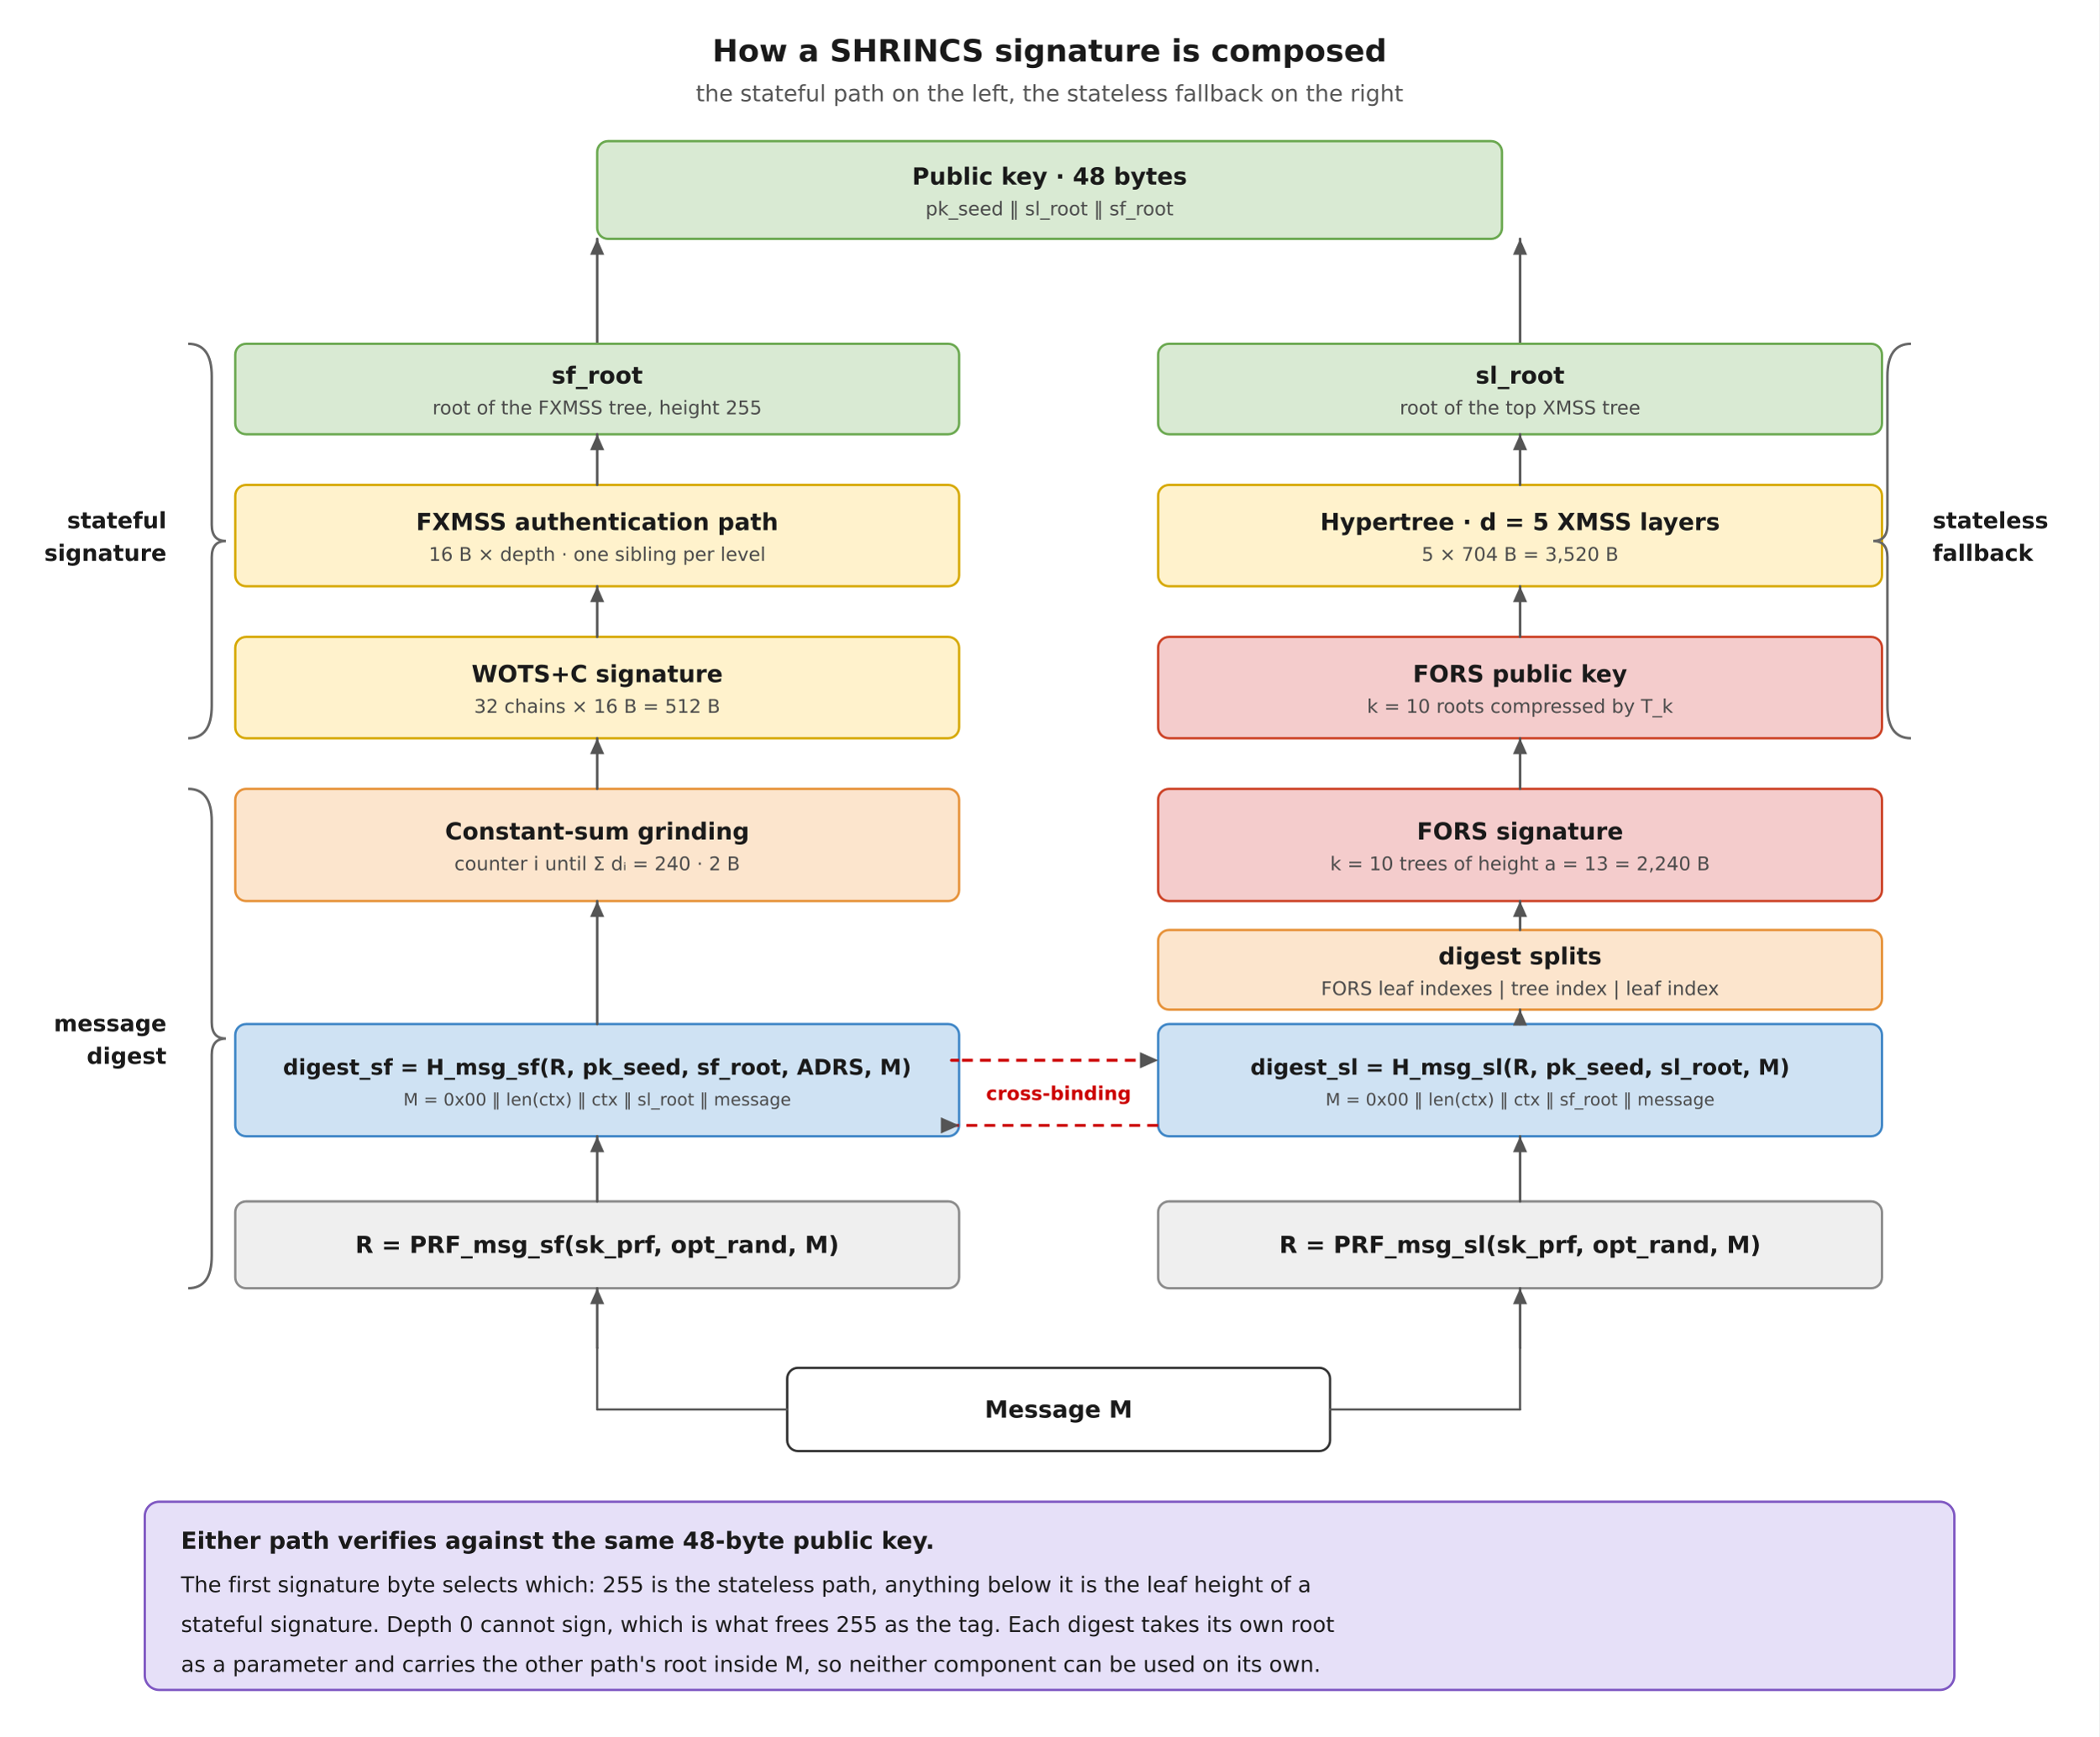
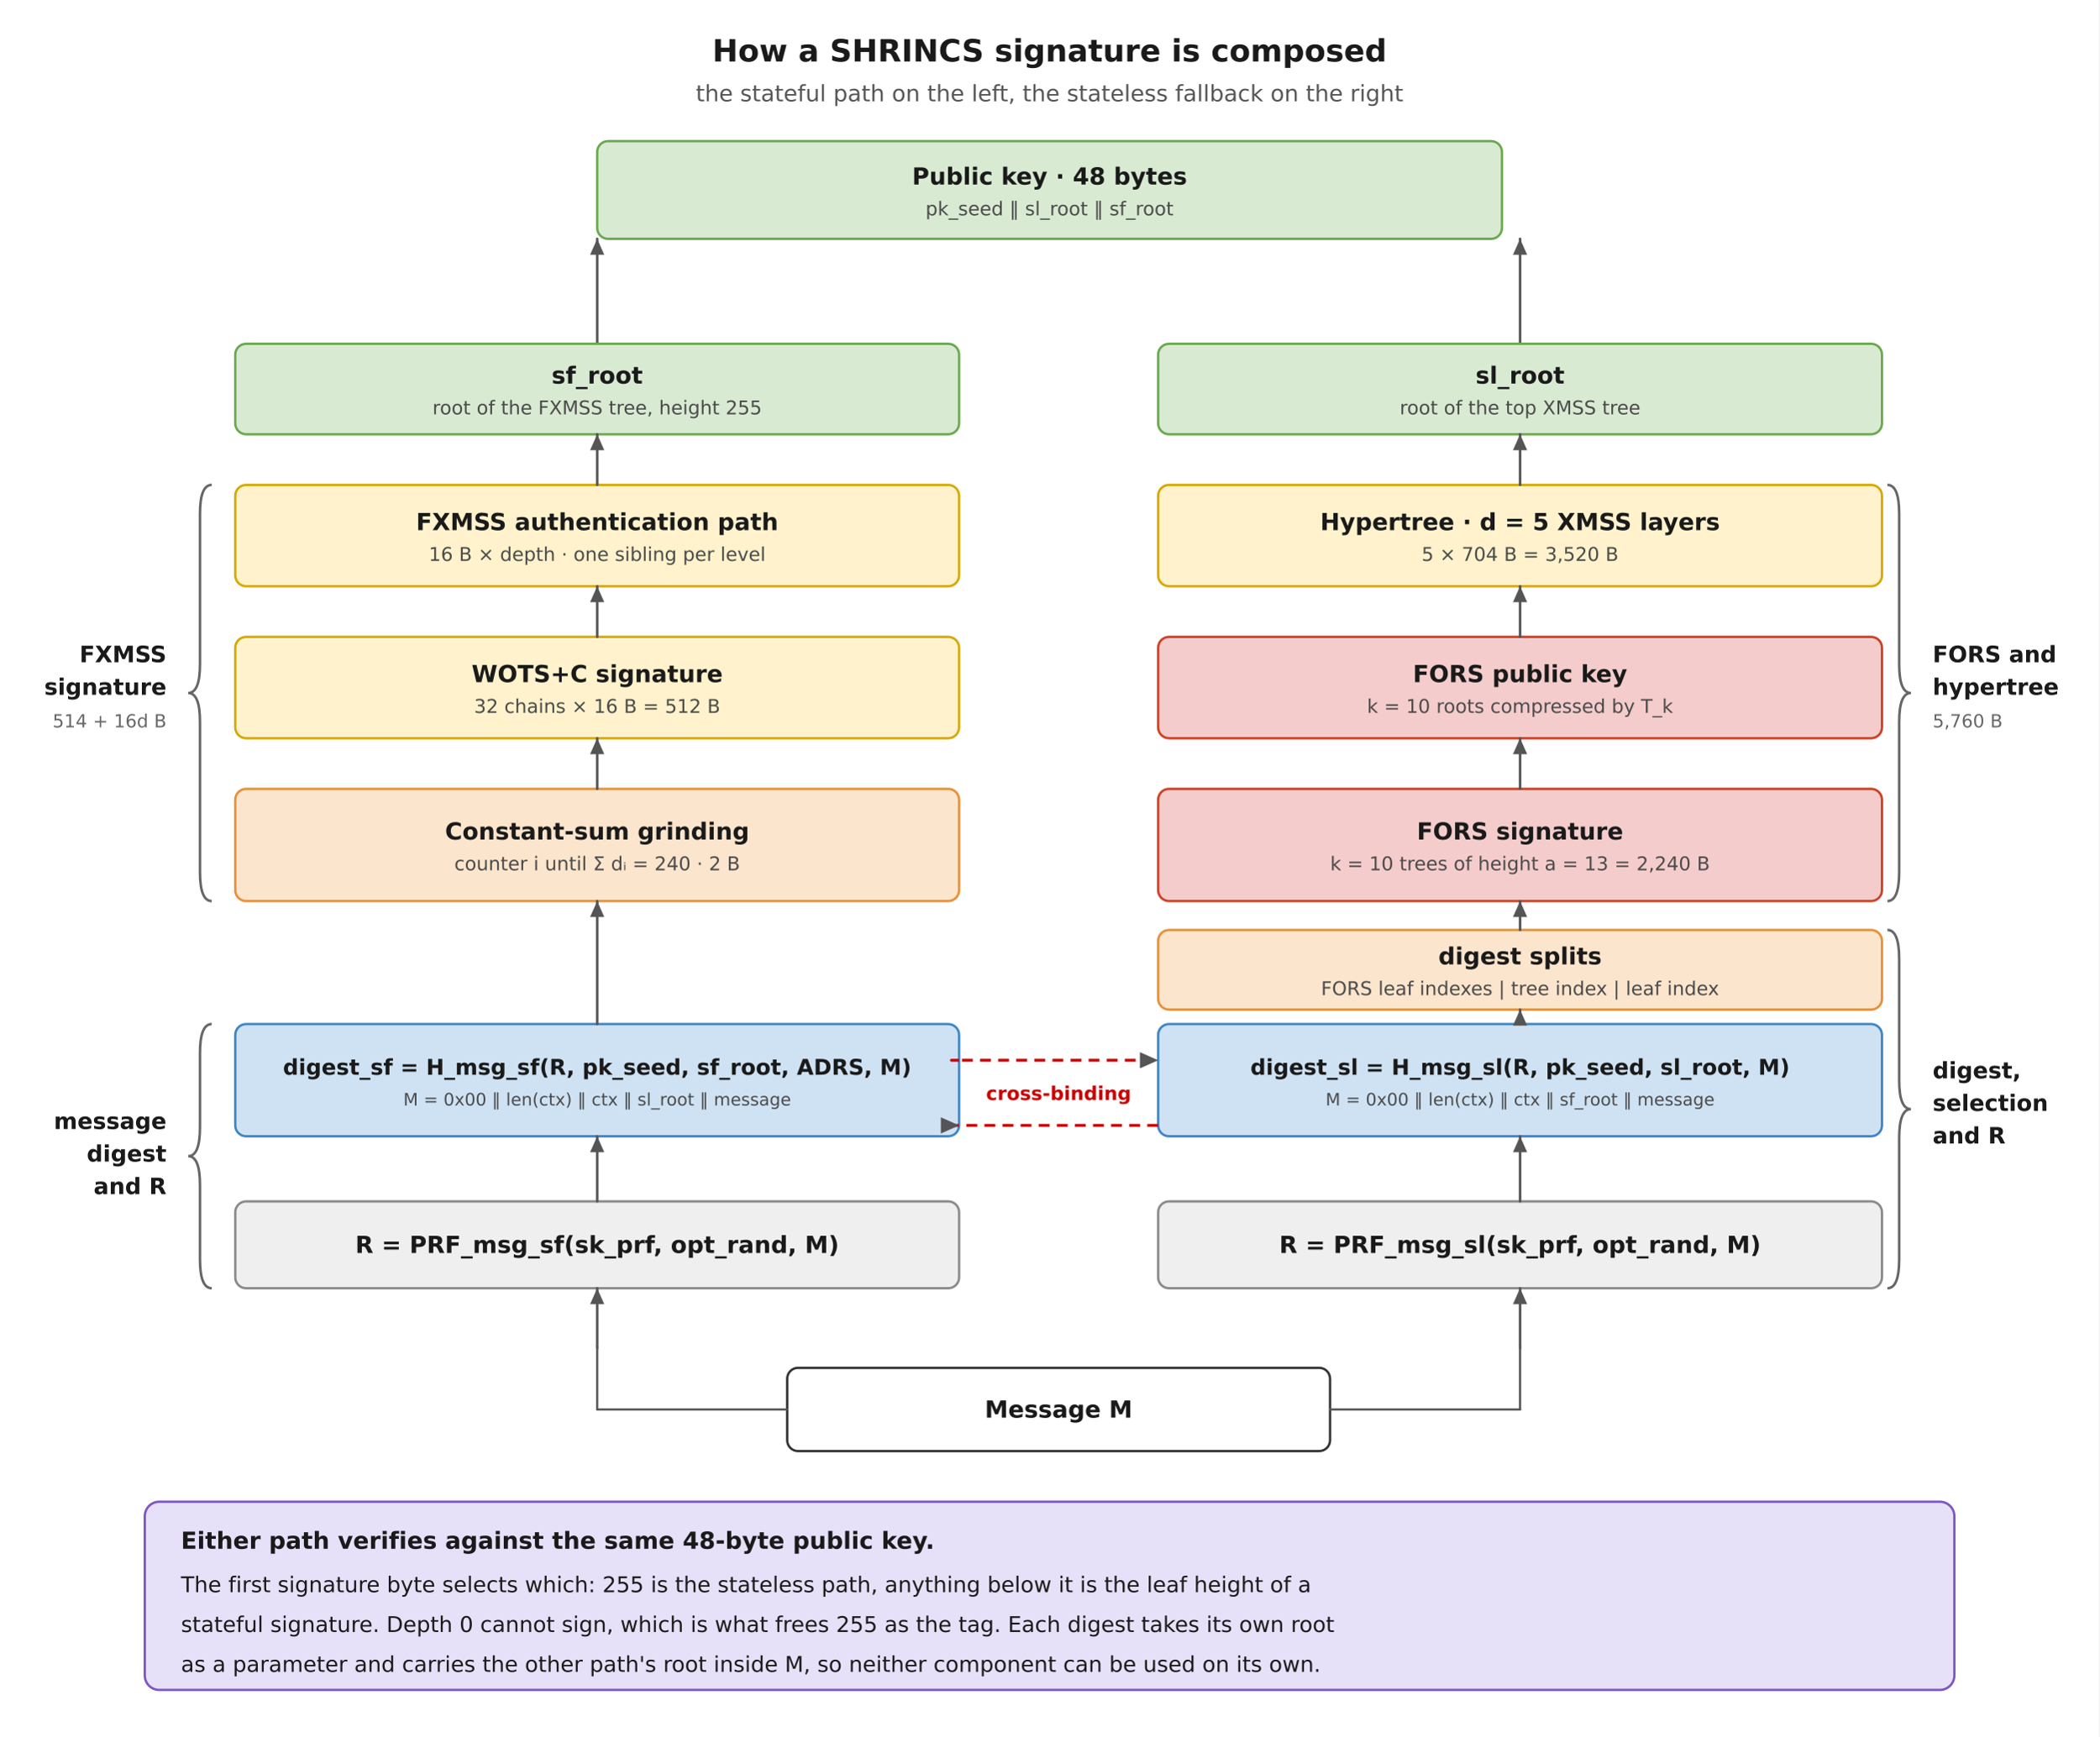
<svg xmlns="http://www.w3.org/2000/svg" width="1160" height="960" viewBox="0 0 1160 960">
  <defs>
    <marker id="ar" viewBox="0 0 10 10" refX="9" refY="5" markerWidth="7" markerHeight="7" orient="auto-start-reverse">
      <path d="M 0 1 L 9 5 L 0 9 z" fill="#555" />
    </marker>
  </defs>
  <rect width="1160" height="960" fill="#ffffff" />
  <text x="580" y="34" font-family="'DejaVu Sans','Segoe UI',Helvetica,Arial,sans-serif" font-size="17" font-weight="bold" font-style="normal" fill="#1a1a1a" text-anchor="middle" letter-spacing="0">How a SHRINCS signature is composed</text>
  <text x="580" y="56" font-family="'DejaVu Sans','Segoe UI',Helvetica,Arial,sans-serif" font-size="12.5" font-weight="normal" font-style="normal" fill="#555" text-anchor="middle" letter-spacing="0">the stateful path on the left, the stateless fallback on the right</text>
  <rect x="330" y="78" width="500" height="54" rx="6" fill="#d9ead3" stroke="#6aa84f" stroke-width="1.3" />
  <text x="580.0" y="102.0" font-family="'DejaVu Sans','Segoe UI',Helvetica,Arial,sans-serif" font-size="13" font-weight="bold" font-style="normal" fill="#1a1a1a" text-anchor="middle" letter-spacing="0">Public key  ·  48 bytes</text>
  <text x="580.0" y="119.0" font-family="'DejaVu Sans','Segoe UI',Helvetica,Arial,sans-serif" font-size="10.5" font-weight="normal" font-style="normal" fill="#4a4a4a" text-anchor="middle" letter-spacing="0">pk_seed ‖ sl_root ‖ sf_root</text>
  <line x1="330" y1="190" x2="330" y2="132" stroke="#555" stroke-width="1.4" stroke-linecap="round" marker-end="url(#ar)" />
  <line x1="840" y1="190" x2="840" y2="132" stroke="#555" stroke-width="1.4" stroke-linecap="round" marker-end="url(#ar)" />
  <rect x="130.0" y="190" width="400" height="50" rx="6" fill="#d9ead3" stroke="#6aa84f" stroke-width="1.3" />
  <text x="330.0" y="212.0" font-family="'DejaVu Sans','Segoe UI',Helvetica,Arial,sans-serif" font-size="13" font-weight="bold" font-style="normal" fill="#1a1a1a" text-anchor="middle" letter-spacing="0">sf_root</text>
  <text x="330.0" y="229.0" font-family="'DejaVu Sans','Segoe UI',Helvetica,Arial,sans-serif" font-size="10.5" font-weight="normal" font-style="normal" fill="#4a4a4a" text-anchor="middle" letter-spacing="0">root of the FXMSS tree, height 255</text>
  <rect x="130.0" y="268" width="400" height="56" rx="6" fill="#fff2cc" stroke="#d6a800" stroke-width="1.3" />
  <text x="330.0" y="293.0" font-family="'DejaVu Sans','Segoe UI',Helvetica,Arial,sans-serif" font-size="13" font-weight="bold" font-style="normal" fill="#1a1a1a" text-anchor="middle" letter-spacing="0">FXMSS authentication path</text>
  <text x="330.0" y="310.0" font-family="'DejaVu Sans','Segoe UI',Helvetica,Arial,sans-serif" font-size="10.5" font-weight="normal" font-style="normal" fill="#4a4a4a" text-anchor="middle" letter-spacing="0">16 B × depth  ·  one sibling per level</text>
  <line x1="330" y1="268" x2="330" y2="240" stroke="#555" stroke-width="1.4" stroke-linecap="round" marker-end="url(#ar)" />
  <rect x="130.0" y="352" width="400" height="56" rx="6" fill="#fff2cc" stroke="#d6a800" stroke-width="1.3" />
  <text x="330.0" y="377.0" font-family="'DejaVu Sans','Segoe UI',Helvetica,Arial,sans-serif" font-size="13" font-weight="bold" font-style="normal" fill="#1a1a1a" text-anchor="middle" letter-spacing="0">WOTS+C signature</text>
  <text x="330.0" y="394.0" font-family="'DejaVu Sans','Segoe UI',Helvetica,Arial,sans-serif" font-size="10.5" font-weight="normal" font-style="normal" fill="#4a4a4a" text-anchor="middle" letter-spacing="0">32 chains × 16 B  =  512 B</text>
  <line x1="330" y1="352" x2="330" y2="324" stroke="#555" stroke-width="1.4" stroke-linecap="round" marker-end="url(#ar)" />
  <rect x="130.0" y="436" width="400" height="62" rx="6" fill="#fce5cd" stroke="#e69138" stroke-width="1.3" />
  <text x="330.0" y="464.0" font-family="'DejaVu Sans','Segoe UI',Helvetica,Arial,sans-serif" font-size="13" font-weight="bold" font-style="normal" fill="#1a1a1a" text-anchor="middle" letter-spacing="0">Constant-sum grinding</text>
  <text x="330.0" y="481.0" font-family="'DejaVu Sans','Segoe UI',Helvetica,Arial,sans-serif" font-size="10.5" font-weight="normal" font-style="normal" fill="#4a4a4a" text-anchor="middle" letter-spacing="0">counter i until Σ dᵢ = 240  ·  2 B</text>
  <line x1="330" y1="436" x2="330" y2="408" stroke="#555" stroke-width="1.4" stroke-linecap="round" marker-end="url(#ar)" />
  <rect x="130.0" y="566" width="400" height="62" rx="6" fill="#cfe2f3" stroke="#3d85c6" stroke-width="1.3" />
  <text x="330.0" y="594.0" font-family="'DejaVu Sans','Segoe UI',Helvetica,Arial,sans-serif" font-size="12" font-weight="bold" font-style="normal" fill="#1a1a1a" text-anchor="middle" letter-spacing="0">digest_sf = H_msg_sf(R, pk_seed, sf_root, ADRS, M)</text>
  <text x="330.0" y="611.0" font-family="'DejaVu Sans','Segoe UI',Helvetica,Arial,sans-serif" font-size="9.5" font-weight="normal" font-style="normal" fill="#4a4a4a" text-anchor="middle" letter-spacing="0">M = 0x00 ‖ len(ctx) ‖ ctx ‖ sl_root ‖ message</text>
  <line x1="330" y1="566" x2="330" y2="498" stroke="#555" stroke-width="1.4" stroke-linecap="round" marker-end="url(#ar)" />
  <rect x="130.0" y="664" width="400" height="48" rx="6" fill="#efefef" stroke="#8a8a8a" stroke-width="1.3" />
  <text x="330.0" y="692.5" font-family="'DejaVu Sans','Segoe UI',Helvetica,Arial,sans-serif" font-size="13" font-weight="bold" font-style="normal" fill="#1a1a1a" text-anchor="middle" letter-spacing="0">R = PRF_msg_sf(sk_prf, opt_rand, M)</text>
  <line x1="330" y1="664" x2="330" y2="628" stroke="#555" stroke-width="1.4" stroke-linecap="round" marker-end="url(#ar)" />
  <rect x="640.0" y="190" width="400" height="50" rx="6" fill="#d9ead3" stroke="#6aa84f" stroke-width="1.3" />
  <text x="840.0" y="212.0" font-family="'DejaVu Sans','Segoe UI',Helvetica,Arial,sans-serif" font-size="13" font-weight="bold" font-style="normal" fill="#1a1a1a" text-anchor="middle" letter-spacing="0">sl_root</text>
  <text x="840.0" y="229.0" font-family="'DejaVu Sans','Segoe UI',Helvetica,Arial,sans-serif" font-size="10.5" font-weight="normal" font-style="normal" fill="#4a4a4a" text-anchor="middle" letter-spacing="0">root of the top XMSS tree</text>
  <rect x="640.0" y="268" width="400" height="56" rx="6" fill="#fff2cc" stroke="#d6a800" stroke-width="1.3" />
  <text x="840.0" y="293.0" font-family="'DejaVu Sans','Segoe UI',Helvetica,Arial,sans-serif" font-size="13" font-weight="bold" font-style="normal" fill="#1a1a1a" text-anchor="middle" letter-spacing="0">Hypertree  ·  d = 5 XMSS layers</text>
  <text x="840.0" y="310.0" font-family="'DejaVu Sans','Segoe UI',Helvetica,Arial,sans-serif" font-size="10.5" font-weight="normal" font-style="normal" fill="#4a4a4a" text-anchor="middle" letter-spacing="0">5 × 704 B  =  3,520 B</text>
  <line x1="840" y1="268" x2="840" y2="240" stroke="#555" stroke-width="1.4" stroke-linecap="round" marker-end="url(#ar)" />
  <rect x="640.0" y="352" width="400" height="56" rx="6" fill="#f4cccc" stroke="#cc4125" stroke-width="1.3" />
  <text x="840.0" y="377.0" font-family="'DejaVu Sans','Segoe UI',Helvetica,Arial,sans-serif" font-size="13" font-weight="bold" font-style="normal" fill="#1a1a1a" text-anchor="middle" letter-spacing="0">FORS public key</text>
  <text x="840.0" y="394.0" font-family="'DejaVu Sans','Segoe UI',Helvetica,Arial,sans-serif" font-size="10.5" font-weight="normal" font-style="normal" fill="#4a4a4a" text-anchor="middle" letter-spacing="0">k = 10 roots compressed by T_k</text>
  <line x1="840" y1="352" x2="840" y2="324" stroke="#555" stroke-width="1.4" stroke-linecap="round" marker-end="url(#ar)" />
  <rect x="640.0" y="436" width="400" height="62" rx="6" fill="#f4cccc" stroke="#cc4125" stroke-width="1.3" />
  <text x="840.0" y="464.0" font-family="'DejaVu Sans','Segoe UI',Helvetica,Arial,sans-serif" font-size="13" font-weight="bold" font-style="normal" fill="#1a1a1a" text-anchor="middle" letter-spacing="0">FORS signature</text>
  <text x="840.0" y="481.0" font-family="'DejaVu Sans','Segoe UI',Helvetica,Arial,sans-serif" font-size="10.5" font-weight="normal" font-style="normal" fill="#4a4a4a" text-anchor="middle" letter-spacing="0">k = 10 trees of height a = 13  =  2,240 B</text>
  <line x1="840" y1="436" x2="840" y2="408" stroke="#555" stroke-width="1.4" stroke-linecap="round" marker-end="url(#ar)" />
  <rect x="640.0" y="514" width="400" height="44" rx="6" fill="#fce5cd" stroke="#e69138" stroke-width="1.3" />
  <text x="840.0" y="533.0" font-family="'DejaVu Sans','Segoe UI',Helvetica,Arial,sans-serif" font-size="13" font-weight="bold" font-style="normal" fill="#1a1a1a" text-anchor="middle" letter-spacing="0">digest splits</text>
  <text x="840.0" y="550.0" font-family="'DejaVu Sans','Segoe UI',Helvetica,Arial,sans-serif" font-size="10.5" font-weight="normal" font-style="normal" fill="#4a4a4a" text-anchor="middle" letter-spacing="0">FORS leaf indexes | tree index | leaf index</text>
  <line x1="840" y1="514" x2="840" y2="498" stroke="#555" stroke-width="1.4" stroke-linecap="round" marker-end="url(#ar)" />
  <rect x="640.0" y="566" width="400" height="62" rx="6" fill="#cfe2f3" stroke="#3d85c6" stroke-width="1.3" />
  <text x="840.0" y="594.0" font-family="'DejaVu Sans','Segoe UI',Helvetica,Arial,sans-serif" font-size="12" font-weight="bold" font-style="normal" fill="#1a1a1a" text-anchor="middle" letter-spacing="0">digest_sl = H_msg_sl(R, pk_seed, sl_root, M)</text>
  <text x="840.0" y="611.0" font-family="'DejaVu Sans','Segoe UI',Helvetica,Arial,sans-serif" font-size="9.5" font-weight="normal" font-style="normal" fill="#4a4a4a" text-anchor="middle" letter-spacing="0">M = 0x00 ‖ len(ctx) ‖ ctx ‖ sf_root ‖ message</text>
  <line x1="840" y1="566" x2="840" y2="558" stroke="#555" stroke-width="1.4" stroke-linecap="round" marker-end="url(#ar)" />
  <rect x="640.0" y="664" width="400" height="48" rx="6" fill="#efefef" stroke="#8a8a8a" stroke-width="1.3" />
  <text x="840.0" y="692.5" font-family="'DejaVu Sans','Segoe UI',Helvetica,Arial,sans-serif" font-size="13" font-weight="bold" font-style="normal" fill="#1a1a1a" text-anchor="middle" letter-spacing="0">R = PRF_msg_sl(sk_prf, opt_rand, M)</text>
  <line x1="840" y1="664" x2="840" y2="628" stroke="#555" stroke-width="1.4" stroke-linecap="round" marker-end="url(#ar)" />
  <path d="M 530.0 586 C 500 586 640 586 640.0 586" fill="none" stroke="#cc0000" stroke-width="1.6" stroke-dasharray="6 4" marker-end="url(#ar)" />
  <path d="M 640.0 622 C 640 622 500 622 530.0 622" fill="none" stroke="#cc0000" stroke-width="1.6" stroke-dasharray="6 4" marker-end="url(#ar)" />
  <text x="585" y="608" font-family="'DejaVu Sans','Segoe UI',Helvetica,Arial,sans-serif" font-size="10.5" font-weight="bold" font-style="normal" fill="#cc0000" text-anchor="middle" letter-spacing="0">cross-binding</text>
  <rect x="435" y="756" width="300" height="46" rx="6" fill="#ffffff" stroke="#333333" stroke-width="1.3" />
  <text x="585.0" y="783.5" font-family="'DejaVu Sans','Segoe UI',Helvetica,Arial,sans-serif" font-size="13" font-weight="bold" font-style="normal" fill="#1a1a1a" text-anchor="middle" letter-spacing="0">Message M</text>
  <line x1="330" y1="745" x2="330" y2="712" stroke="#555" stroke-width="1.4" stroke-linecap="round" marker-end="url(#ar)" />
  <line x1="330" y1="779" x2="330" y2="745" stroke="#555" stroke-width="1.2" stroke-linecap="round" />
  <line x1="840" y1="745" x2="840" y2="712" stroke="#555" stroke-width="1.4" stroke-linecap="round" marker-end="url(#ar)" />
  <line x1="840" y1="779" x2="840" y2="745" stroke="#555" stroke-width="1.2" stroke-linecap="round" />
  <line x1="330" y1="779" x2="435" y2="779" stroke="#555" stroke-width="1.2" stroke-linecap="round" />
  <line x1="735" y1="779" x2="840" y2="779" stroke="#555" stroke-width="1.2" stroke-linecap="round" />
-   <path d="M 104 190 q 13 0 13 18.0 L 117 290.0 q 0 9 7.8 9 q -7.8 0 -7.8 9 L 117 390.0 q 0 18.0 -13 18.0" fill="none" stroke="#666" stroke-width="1.4" />
-   <text x="92" y="292" font-family="'DejaVu Sans','Segoe UI',Helvetica,Arial,sans-serif" font-size="12.5" font-weight="bold" font-style="normal" fill="#1a1a1a" text-anchor="end" letter-spacing="0">stateful</text>
-   <text x="92" y="310" font-family="'DejaVu Sans','Segoe UI',Helvetica,Arial,sans-serif" font-size="12.5" font-weight="bold" font-style="normal" fill="#1a1a1a" text-anchor="end" letter-spacing="0">signature</text>
-   <path d="M 1056 190 q -13 0 -13 18.0 L 1043 290.0 q 0 9 -7.8 9 q 7.8 0 7.8 9 L 1043 390.0 q 0 18.0 13 18.0" fill="none" stroke="#666" stroke-width="1.4" />
-   <text x="1068" y="292" font-family="'DejaVu Sans','Segoe UI',Helvetica,Arial,sans-serif" font-size="12.5" font-weight="bold" font-style="normal" fill="#1a1a1a" text-anchor="start" letter-spacing="0">stateless</text>
-   <text x="1068" y="310" font-family="'DejaVu Sans','Segoe UI',Helvetica,Arial,sans-serif" font-size="12.5" font-weight="bold" font-style="normal" fill="#1a1a1a" text-anchor="start" letter-spacing="0">fallback</text>
-   <path d="M 104 436 q 13 0 13 18.0 L 117 565.0 q 0 9 7.8 9 q -7.8 0 -7.8 9 L 117 694.0 q 0 18.0 -13 18.0" fill="none" stroke="#666" stroke-width="1.4" />
-   <text x="92" y="570" font-family="'DejaVu Sans','Segoe UI',Helvetica,Arial,sans-serif" font-size="12.5" font-weight="bold" font-style="normal" fill="#1a1a1a" text-anchor="end" letter-spacing="0">message</text>
-   <text x="92" y="588" font-family="'DejaVu Sans','Segoe UI',Helvetica,Arial,sans-serif" font-size="12.5" font-weight="bold" font-style="normal" fill="#1a1a1a" text-anchor="end" letter-spacing="0">digest</text>
+   <path d="M 117 268 Q 110.5 268 110.5 284 L 110.5 367.0 Q 110.5 383.0 104 383.0 Q 110.5 383.0 110.5 399.0 L 110.5 482 Q 110.5 498 117 498" fill="none" stroke="#666" stroke-width="1.4" />
+   <text x="92" y="366" font-family="'DejaVu Sans','Segoe UI',Helvetica,Arial,sans-serif" font-size="12.5" font-weight="bold" font-style="normal" fill="#1a1a1a" text-anchor="end" letter-spacing="0">FXMSS</text>
+   <text x="92" y="384" font-family="'DejaVu Sans','Segoe UI',Helvetica,Arial,sans-serif" font-size="12.5" font-weight="bold" font-style="normal" fill="#1a1a1a" text-anchor="end" letter-spacing="0">signature</text>
+   <text x="92" y="402" font-family="'DejaVu Sans','Segoe UI',Helvetica,Arial,sans-serif" font-size="10" font-weight="normal" font-style="normal" fill="#666" text-anchor="end" letter-spacing="0">514 + 16d B</text>
+   <path d="M 1043 268 Q 1049.5 268 1049.5 284 L 1049.5 367.0 Q 1049.5 383.0 1056 383.0 Q 1049.5 383.0 1049.5 399.0 L 1049.5 482 Q 1049.5 498 1043 498" fill="none" stroke="#666" stroke-width="1.4" />
+   <text x="1068" y="366" font-family="'DejaVu Sans','Segoe UI',Helvetica,Arial,sans-serif" font-size="12.5" font-weight="bold" font-style="normal" fill="#1a1a1a" text-anchor="start" letter-spacing="0">FORS and</text>
+   <text x="1068" y="384" font-family="'DejaVu Sans','Segoe UI',Helvetica,Arial,sans-serif" font-size="12.5" font-weight="bold" font-style="normal" fill="#1a1a1a" text-anchor="start" letter-spacing="0">hypertree</text>
+   <text x="1068" y="402" font-family="'DejaVu Sans','Segoe UI',Helvetica,Arial,sans-serif" font-size="10" font-weight="normal" font-style="normal" fill="#666" text-anchor="start" letter-spacing="0">5,760 B</text>
+   <path d="M 117 566 Q 110.5 566 110.5 582 L 110.5 623.0 Q 110.5 639.0 104 639.0 Q 110.5 639.0 110.5 655.0 L 110.5 696 Q 110.5 712 117 712" fill="none" stroke="#666" stroke-width="1.4" />
+   <text x="92" y="624" font-family="'DejaVu Sans','Segoe UI',Helvetica,Arial,sans-serif" font-size="12.5" font-weight="bold" font-style="normal" fill="#1a1a1a" text-anchor="end" letter-spacing="0">message</text>
+   <text x="92" y="642" font-family="'DejaVu Sans','Segoe UI',Helvetica,Arial,sans-serif" font-size="12.5" font-weight="bold" font-style="normal" fill="#1a1a1a" text-anchor="end" letter-spacing="0">digest</text>
+   <text x="92" y="660" font-family="'DejaVu Sans','Segoe UI',Helvetica,Arial,sans-serif" font-size="12.5" font-weight="bold" font-style="normal" fill="#1a1a1a" text-anchor="end" letter-spacing="0">and R</text>
+   <path d="M 1043 514 Q 1049.5 514 1049.5 530 L 1049.5 597.0 Q 1049.5 613.0 1056 613.0 Q 1049.5 613.0 1049.5 629.0 L 1049.5 696 Q 1049.5 712 1043 712" fill="none" stroke="#666" stroke-width="1.4" />
+   <text x="1068" y="596" font-family="'DejaVu Sans','Segoe UI',Helvetica,Arial,sans-serif" font-size="12.5" font-weight="bold" font-style="normal" fill="#1a1a1a" text-anchor="start" letter-spacing="0">digest,</text>
+   <text x="1068" y="614" font-family="'DejaVu Sans','Segoe UI',Helvetica,Arial,sans-serif" font-size="12.5" font-weight="bold" font-style="normal" fill="#1a1a1a" text-anchor="start" letter-spacing="0">selection</text>
+   <text x="1068" y="632" font-family="'DejaVu Sans','Segoe UI',Helvetica,Arial,sans-serif" font-size="12.5" font-weight="bold" font-style="normal" fill="#1a1a1a" text-anchor="start" letter-spacing="0">and R</text>
  <rect x="80" y="830" width="1000" height="104" rx="8" fill="#e6e0f8" stroke="#7e57c2" stroke-width="1.3" />
  <text x="100" y="856" font-family="'DejaVu Sans','Segoe UI',Helvetica,Arial,sans-serif" font-size="13" font-weight="bold" font-style="normal" fill="#1a1a1a" text-anchor="start" letter-spacing="0">Either path verifies against the same 48-byte public key.</text>
  <text x="100" y="880" font-family="'DejaVu Sans','Segoe UI',Helvetica,Arial,sans-serif" font-size="12" font-weight="normal" font-style="normal" fill="#1a1a1a" text-anchor="start" letter-spacing="0">The first signature byte selects which: 255 is the stateless path, anything below it is the leaf height of a</text>
  <text x="100" y="902" font-family="'DejaVu Sans','Segoe UI',Helvetica,Arial,sans-serif" font-size="12" font-weight="normal" font-style="normal" fill="#1a1a1a" text-anchor="start" letter-spacing="0">stateful signature. Depth 0 cannot sign, which is what frees 255 as the tag. Each digest takes its own root</text>
  <text x="100" y="924" font-family="'DejaVu Sans','Segoe UI',Helvetica,Arial,sans-serif" font-size="12" font-weight="normal" font-style="normal" fill="#1a1a1a" text-anchor="start" letter-spacing="0">as a parameter and carries the other path's root inside M, so neither component can be used on its own.</text>
</svg>
